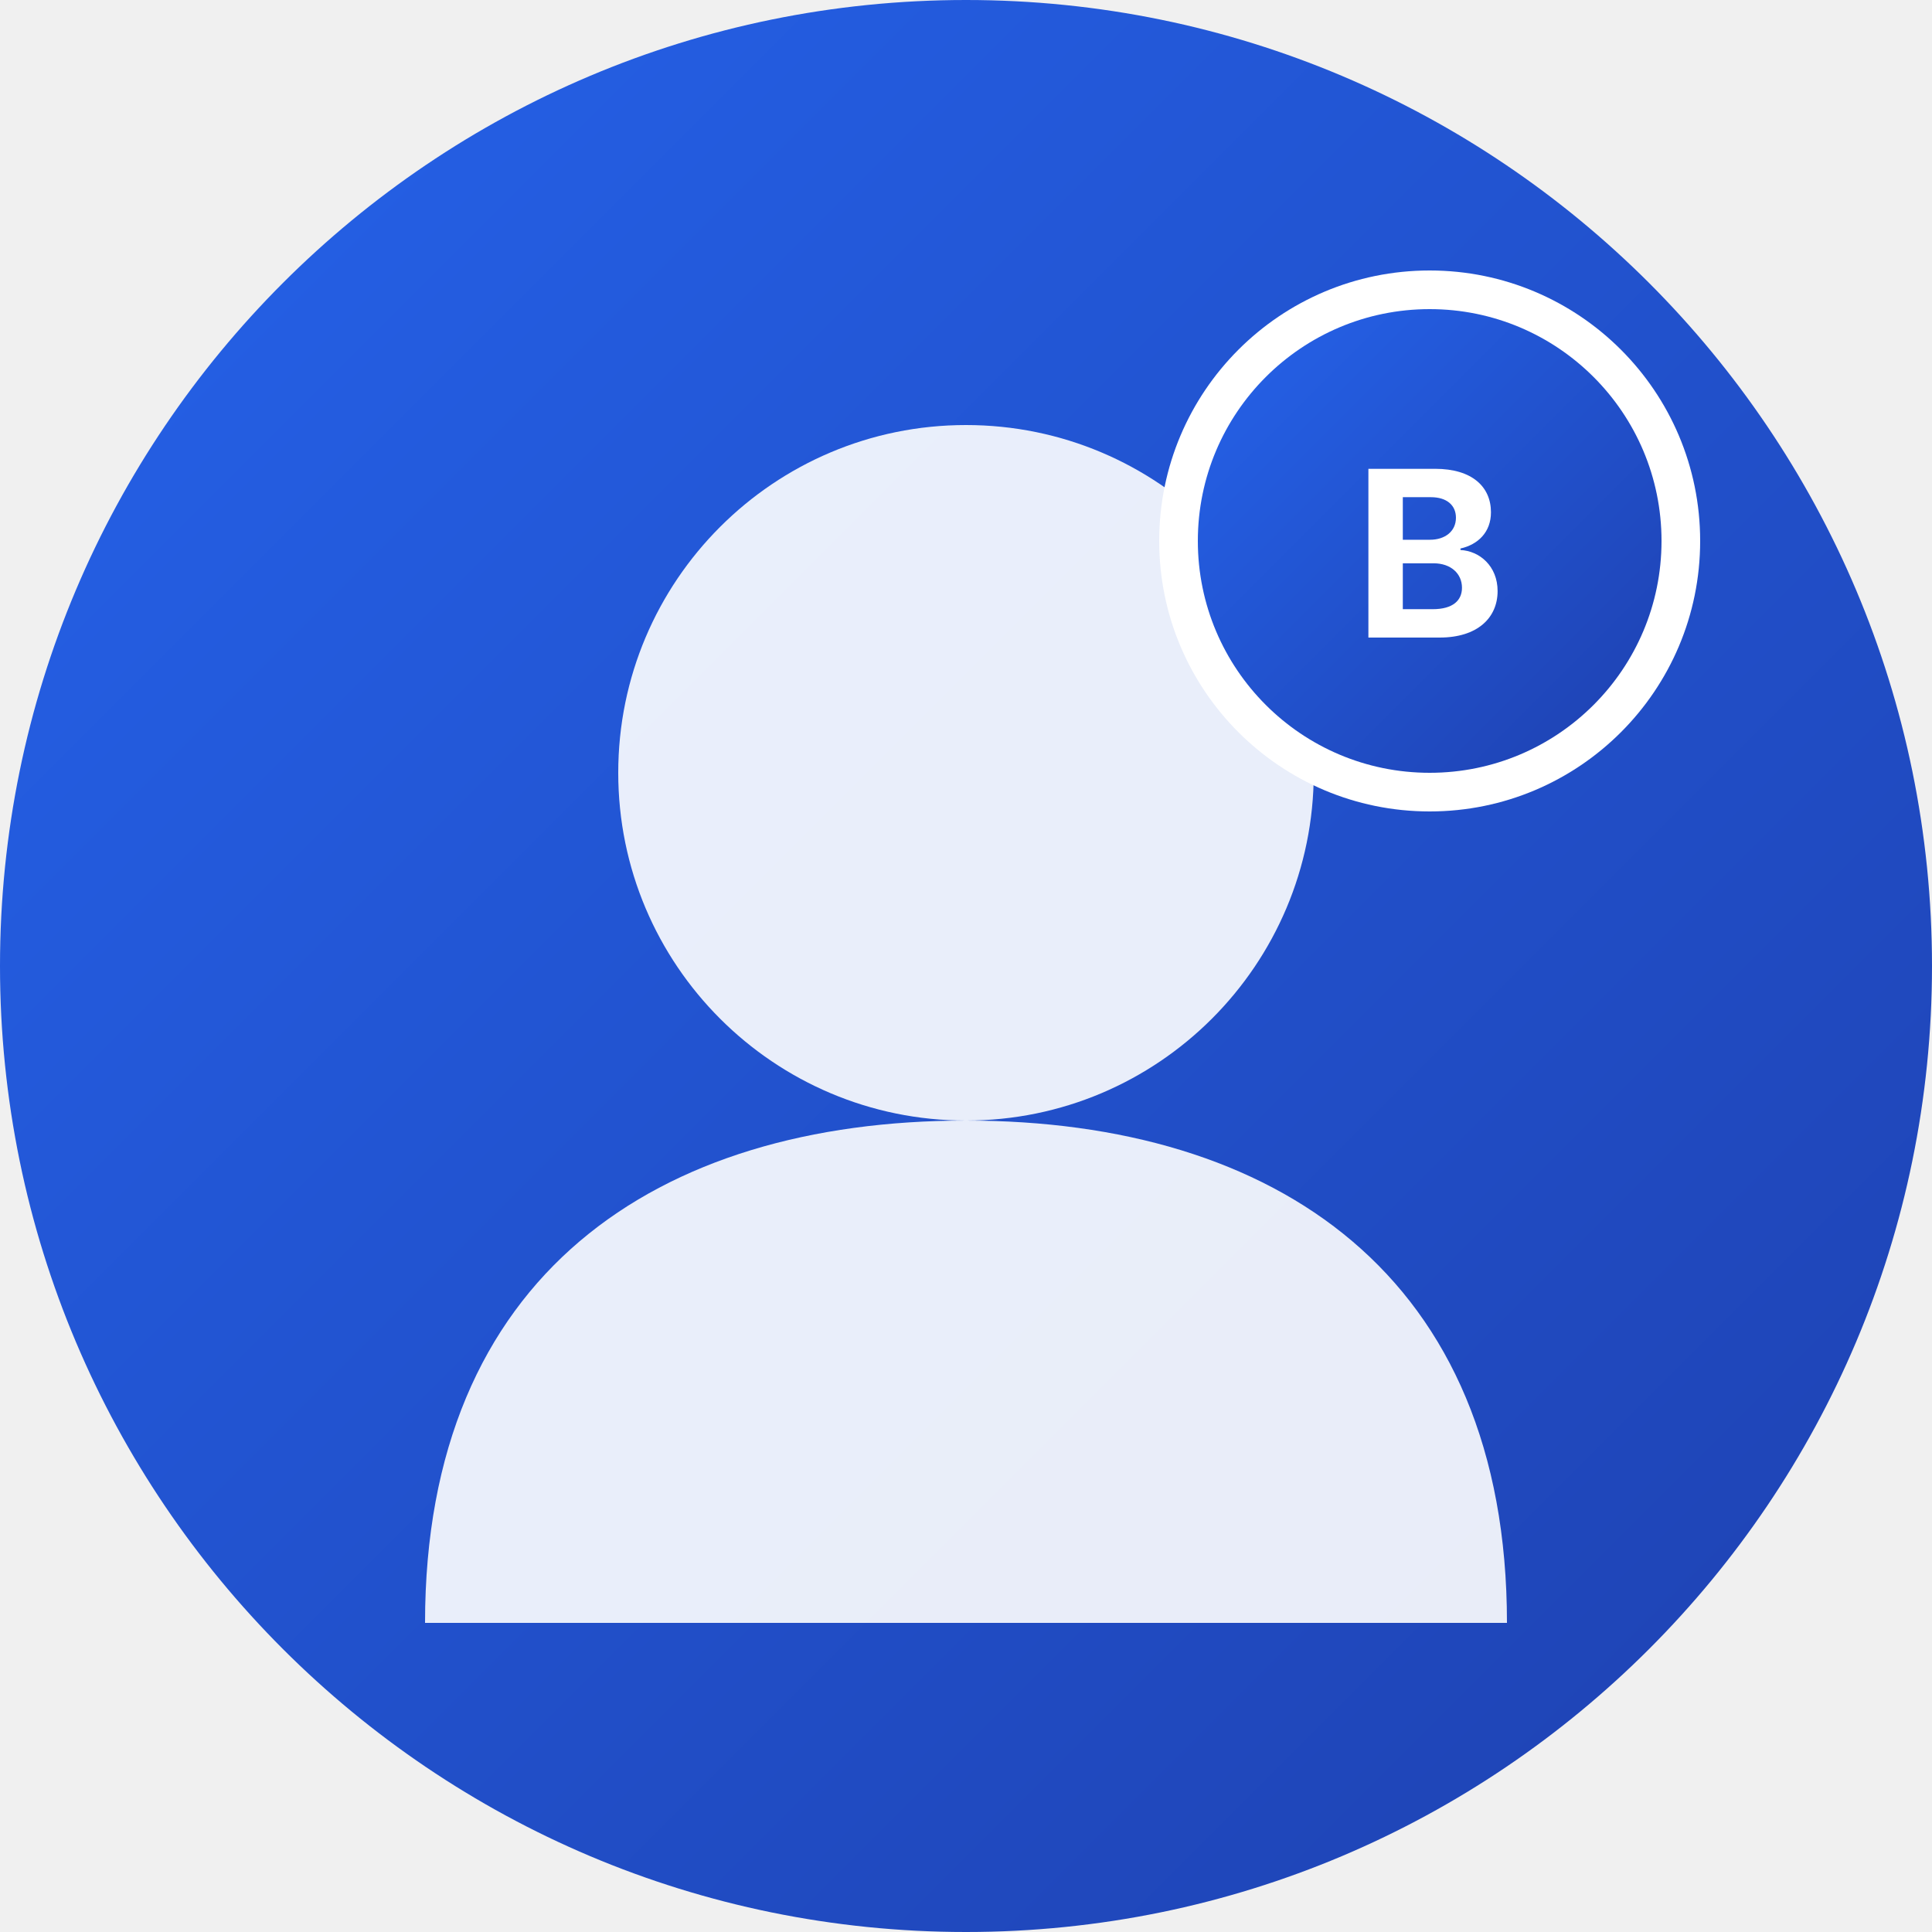
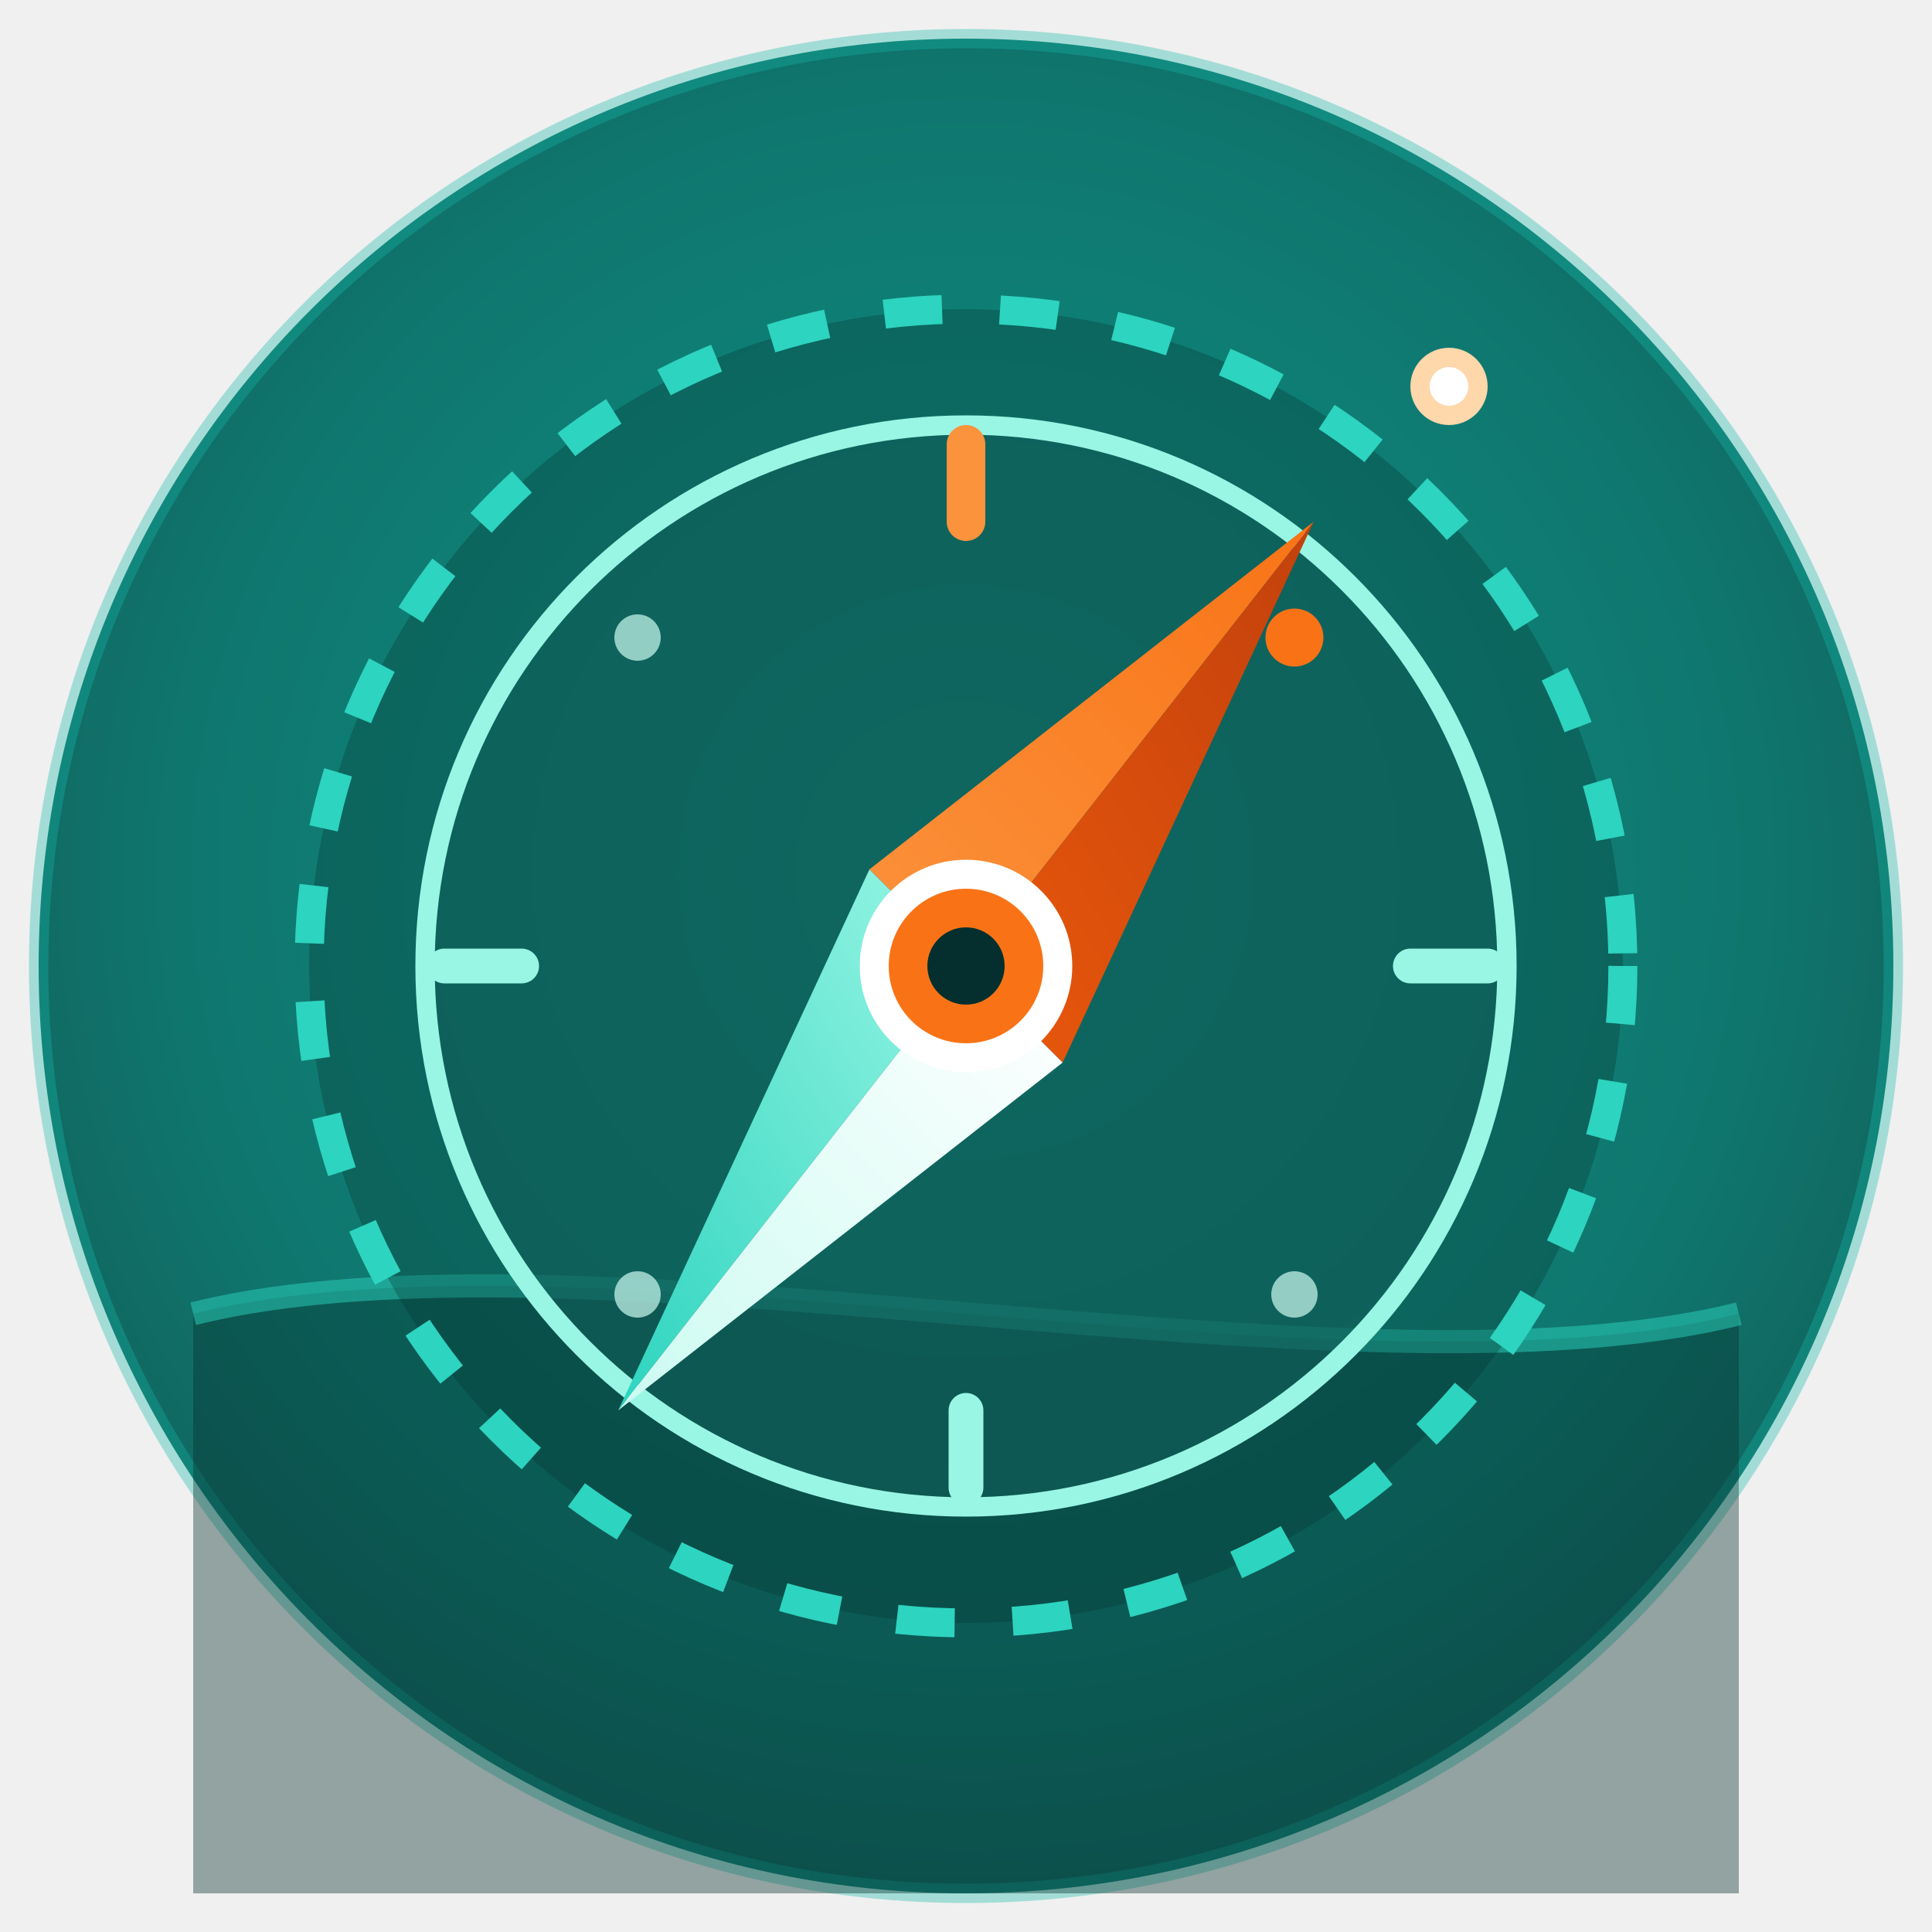
- <svg xmlns="http://www.w3.org/2000/svg" viewBox="0 0 100 100" width="100" height="100">
+ <svg xmlns="http://www.w3.org/2000/svg" viewBox="0 0 100 100" width="100%" height="100%">
  <defs>
-     <linearGradient id="grad_bruno" x1="0%" y1="0%" x2="100%" y2="100%">
-       <stop offset="0%" stop-color="#2563EB" />
-       <stop offset="100%" stop-color="#1E40AF" />
+     <radialGradient id="bg_bruno" cx="50%" cy="45%" r="60%">
+       <stop offset="0%" stop-color="#0d9488" />
+       <stop offset="70%" stop-color="#0f766e" />
+       <stop offset="100%" stop-color="#115e59" />
+     </radialGradient>
+     <linearGradient id="needle_ne_light" x1="0%" y1="100%" x2="100%" y2="0%">
+       <stop offset="0%" stop-color="#fb923c" />
+       <stop offset="100%" stop-color="#f97316" />
+     </linearGradient>
+     <linearGradient id="needle_ne_dark" x1="0%" y1="100%" x2="100%" y2="0%">
+       <stop offset="0%" stop-color="#ea580c" />
+       <stop offset="100%" stop-color="#c2410c" />
+     </linearGradient>
+     <linearGradient id="needle_sw_light" x1="100%" y1="0%" x2="0%" y2="100%">
+       <stop offset="0%" stop-color="#ffffff" />
+       <stop offset="100%" stop-color="#ccfbf1" />
+     </linearGradient>
+     <linearGradient id="needle_sw_dark" x1="100%" y1="0%" x2="0%" y2="100%">
+       <stop offset="0%" stop-color="#99f6e4" />
+       <stop offset="100%" stop-color="#2dd4bf" />
    </linearGradient>
  </defs>
-   <rect width="100" height="100" rx="50" fill="url(#grad_bruno)" />
-   <circle cx="50" cy="40" r="18" fill="#ffffff" fill-opacity="0.9" />
-   <path d="M 22 84 C 22 66, 34 58, 50 58 C 66 58, 78 66, 78 84 Z" fill="#ffffff" fill-opacity="0.9" />
-   <circle cx="74" cy="28" r="14" fill="#ffffff" />
-   <circle cx="74" cy="28" r="12" fill="url(#grad_bruno)" />
-   <text x="74" y="33" font-family="system-ui, -apple-system, sans-serif" font-size="12" font-weight="bold" fill="#ffffff" text-anchor="middle">B</text>
+   <circle cx="50" cy="50" r="48" fill="url(#bg_bruno)" stroke="#14b8a6" stroke-width="1" stroke-opacity="0.35" />
+   <path d="M 10 68 C 30 63, 70 73, 90 68 L 90 98 L 10 98 Z" fill="#042f2e" opacity="0.4" />
+   <path d="M 10 68 C 30 63, 70 73, 90 68" stroke="#2dd4bf" stroke-width="1.2" stroke-opacity="0.5" fill="none" />
+   <circle cx="50" cy="50" r="34" fill="#042f2e" fill-opacity="0.3" stroke="#2dd4bf" stroke-width="1.5" stroke-dasharray="3 3" />
+   <circle cx="50" cy="50" r="28" fill="#115e59" fill-opacity="0.6" stroke="#99f6e4" stroke-width="1" />
+   <line x1="50" y1="23" x2="50" y2="27" stroke="#fb923c" stroke-width="2" stroke-linecap="round" />
+   <line x1="50" y1="73" x2="50" y2="77" stroke="#99f6e4" stroke-width="1.8" stroke-linecap="round" />
+   <line x1="23" y1="50" x2="27" y2="50" stroke="#99f6e4" stroke-width="1.8" stroke-linecap="round" />
+   <line x1="73" y1="50" x2="77" y2="50" stroke="#99f6e4" stroke-width="1.8" stroke-linecap="round" />
+   <circle cx="67" cy="33" r="1.5" fill="#f97316" />
+   <circle cx="33" cy="67" r="1.2" fill="#ccfbf1" opacity="0.7" />
+   <circle cx="33" cy="33" r="1.2" fill="#ccfbf1" opacity="0.7" />
+   <circle cx="67" cy="67" r="1.2" fill="#ccfbf1" opacity="0.7" />
+   <polygon points="50,50 45,45 68,27" fill="url(#needle_ne_light)" />
+   <polygon points="50,50 55,55 68,27" fill="url(#needle_ne_dark)" />
+   <polygon points="50,50 45,45 32,73" fill="url(#needle_sw_dark)" />
+   <polygon points="50,50 55,55 32,73" fill="url(#needle_sw_light)" />
+   <circle cx="50" cy="50" r="5.5" fill="#ffffff" />
+   <circle cx="50" cy="50" r="4" fill="#f97316" />
+   <circle cx="50" cy="50" r="2" fill="#042f2e" />
+   <circle cx="75" cy="20" r="2" fill="#fed7aa" />
+   <circle cx="75" cy="20" r="1" fill="#ffffff" />
</svg>
